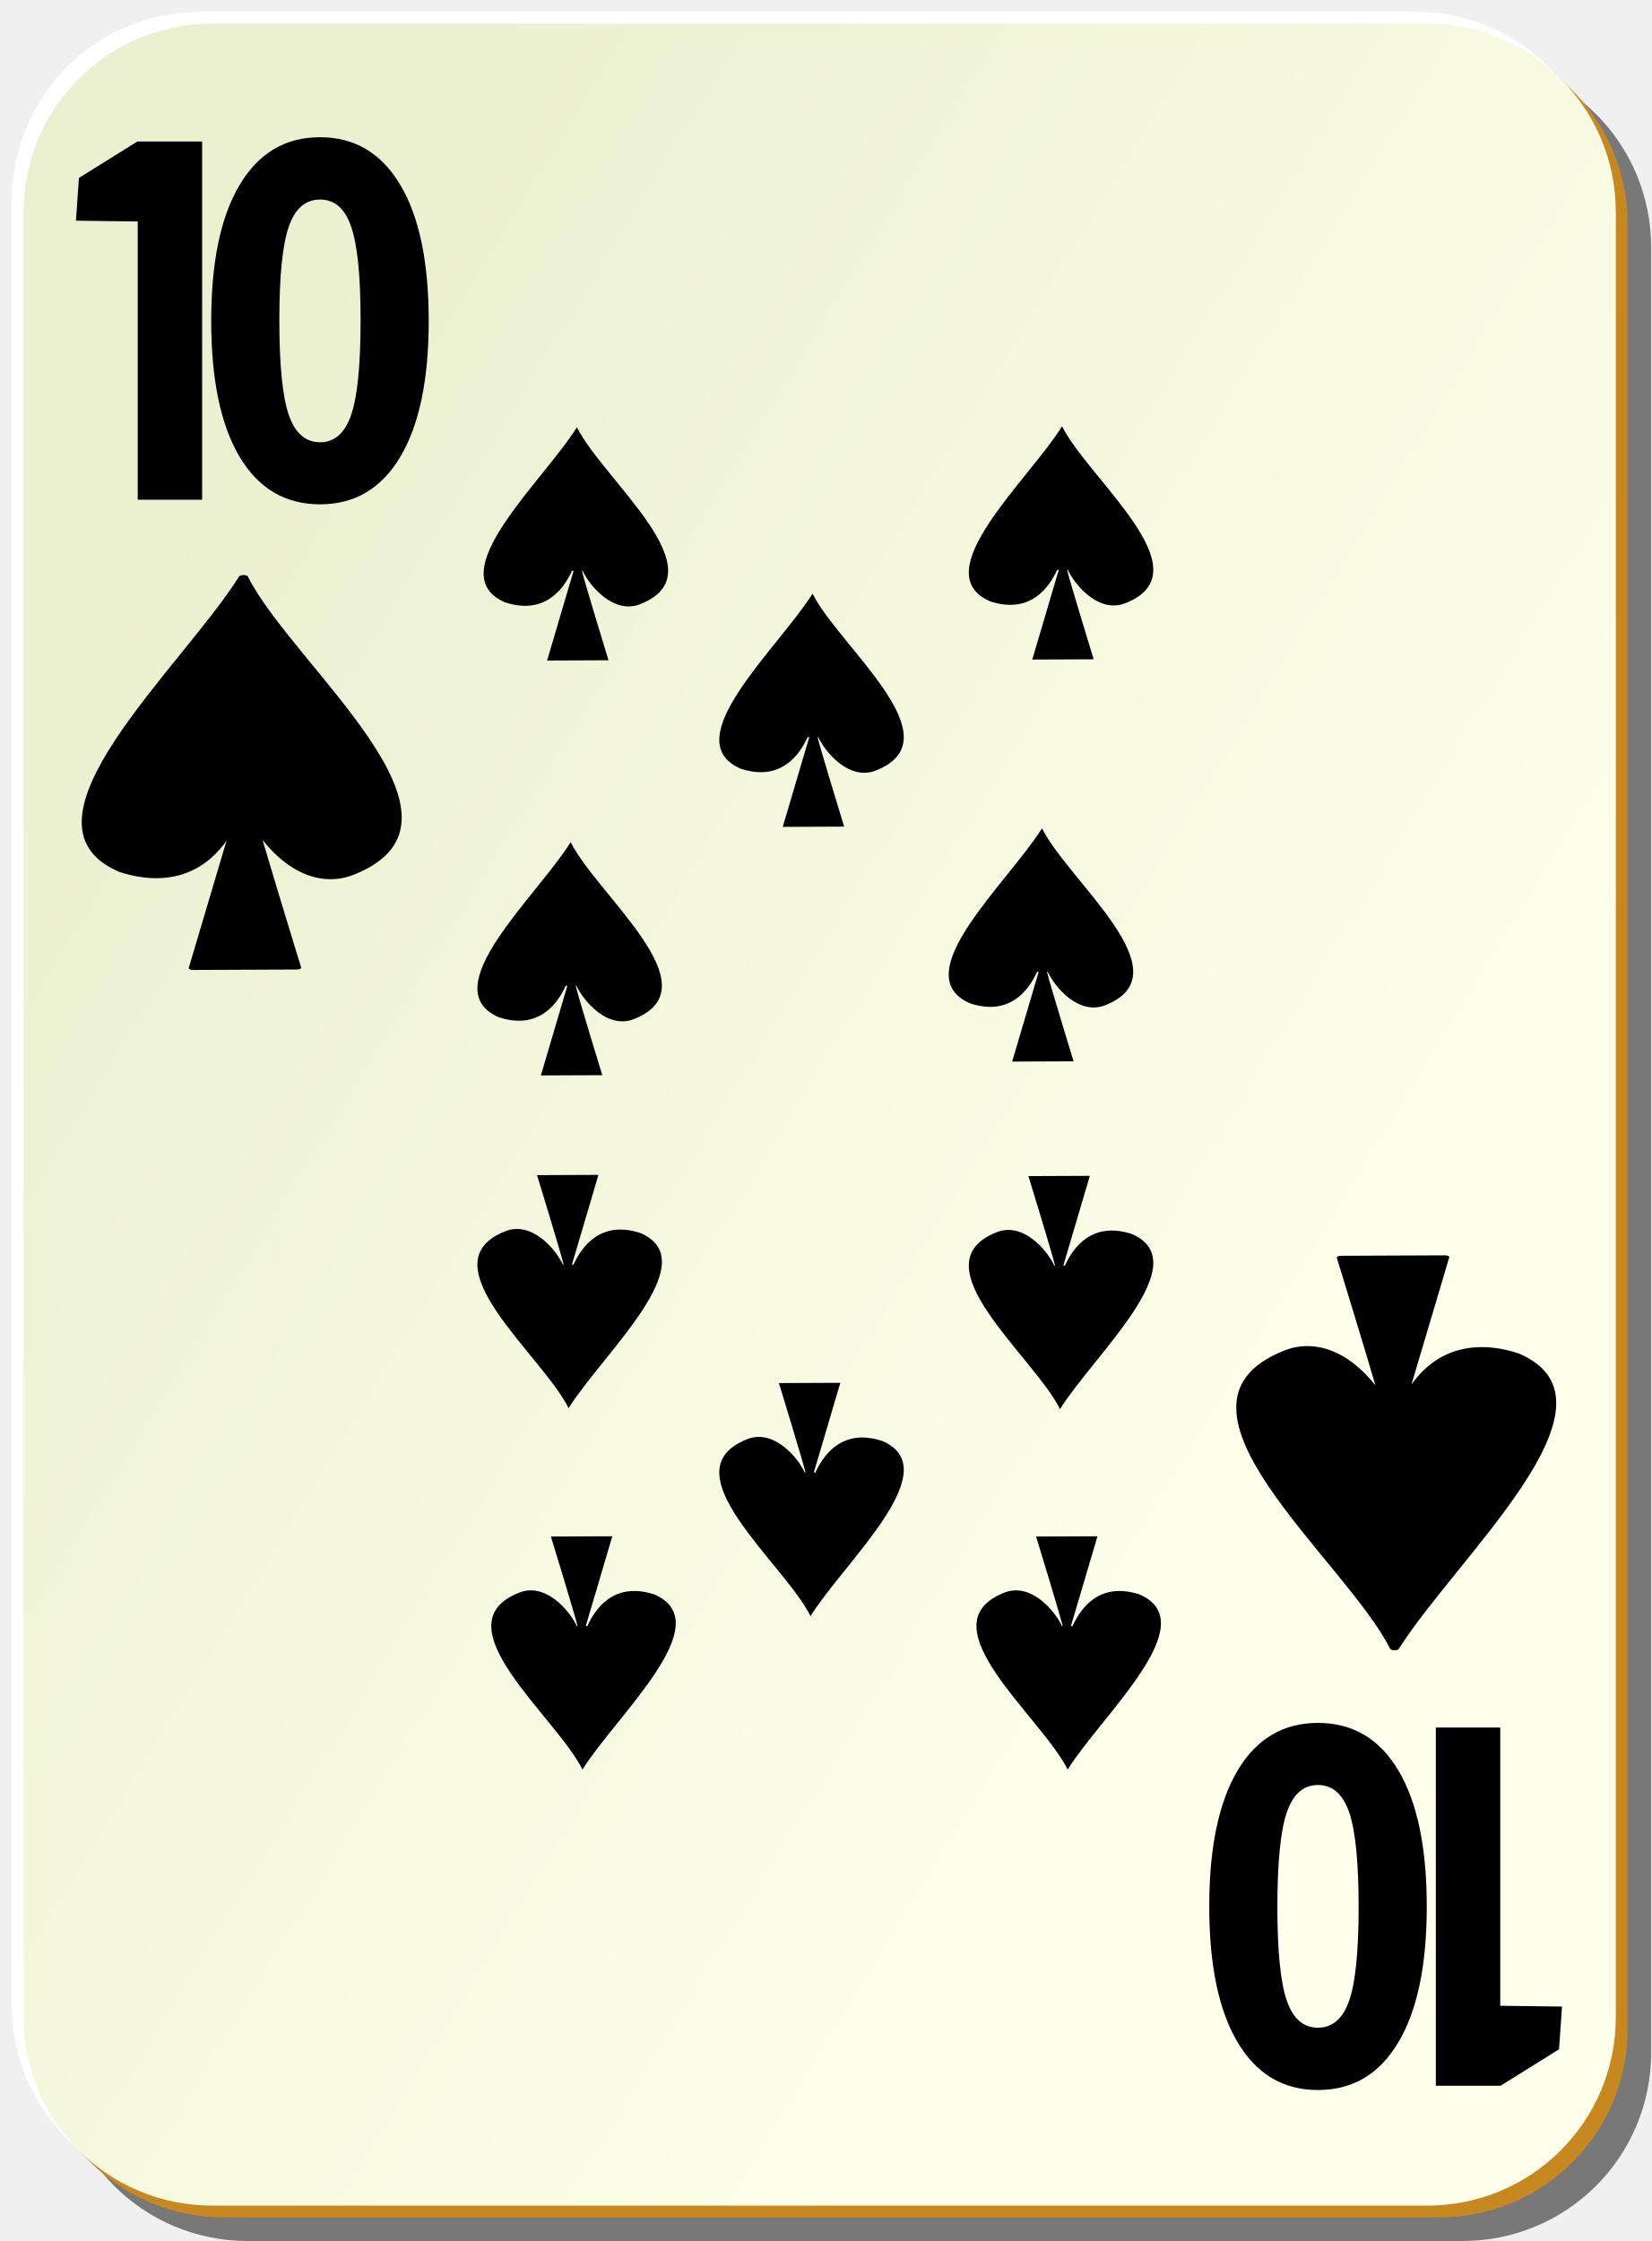
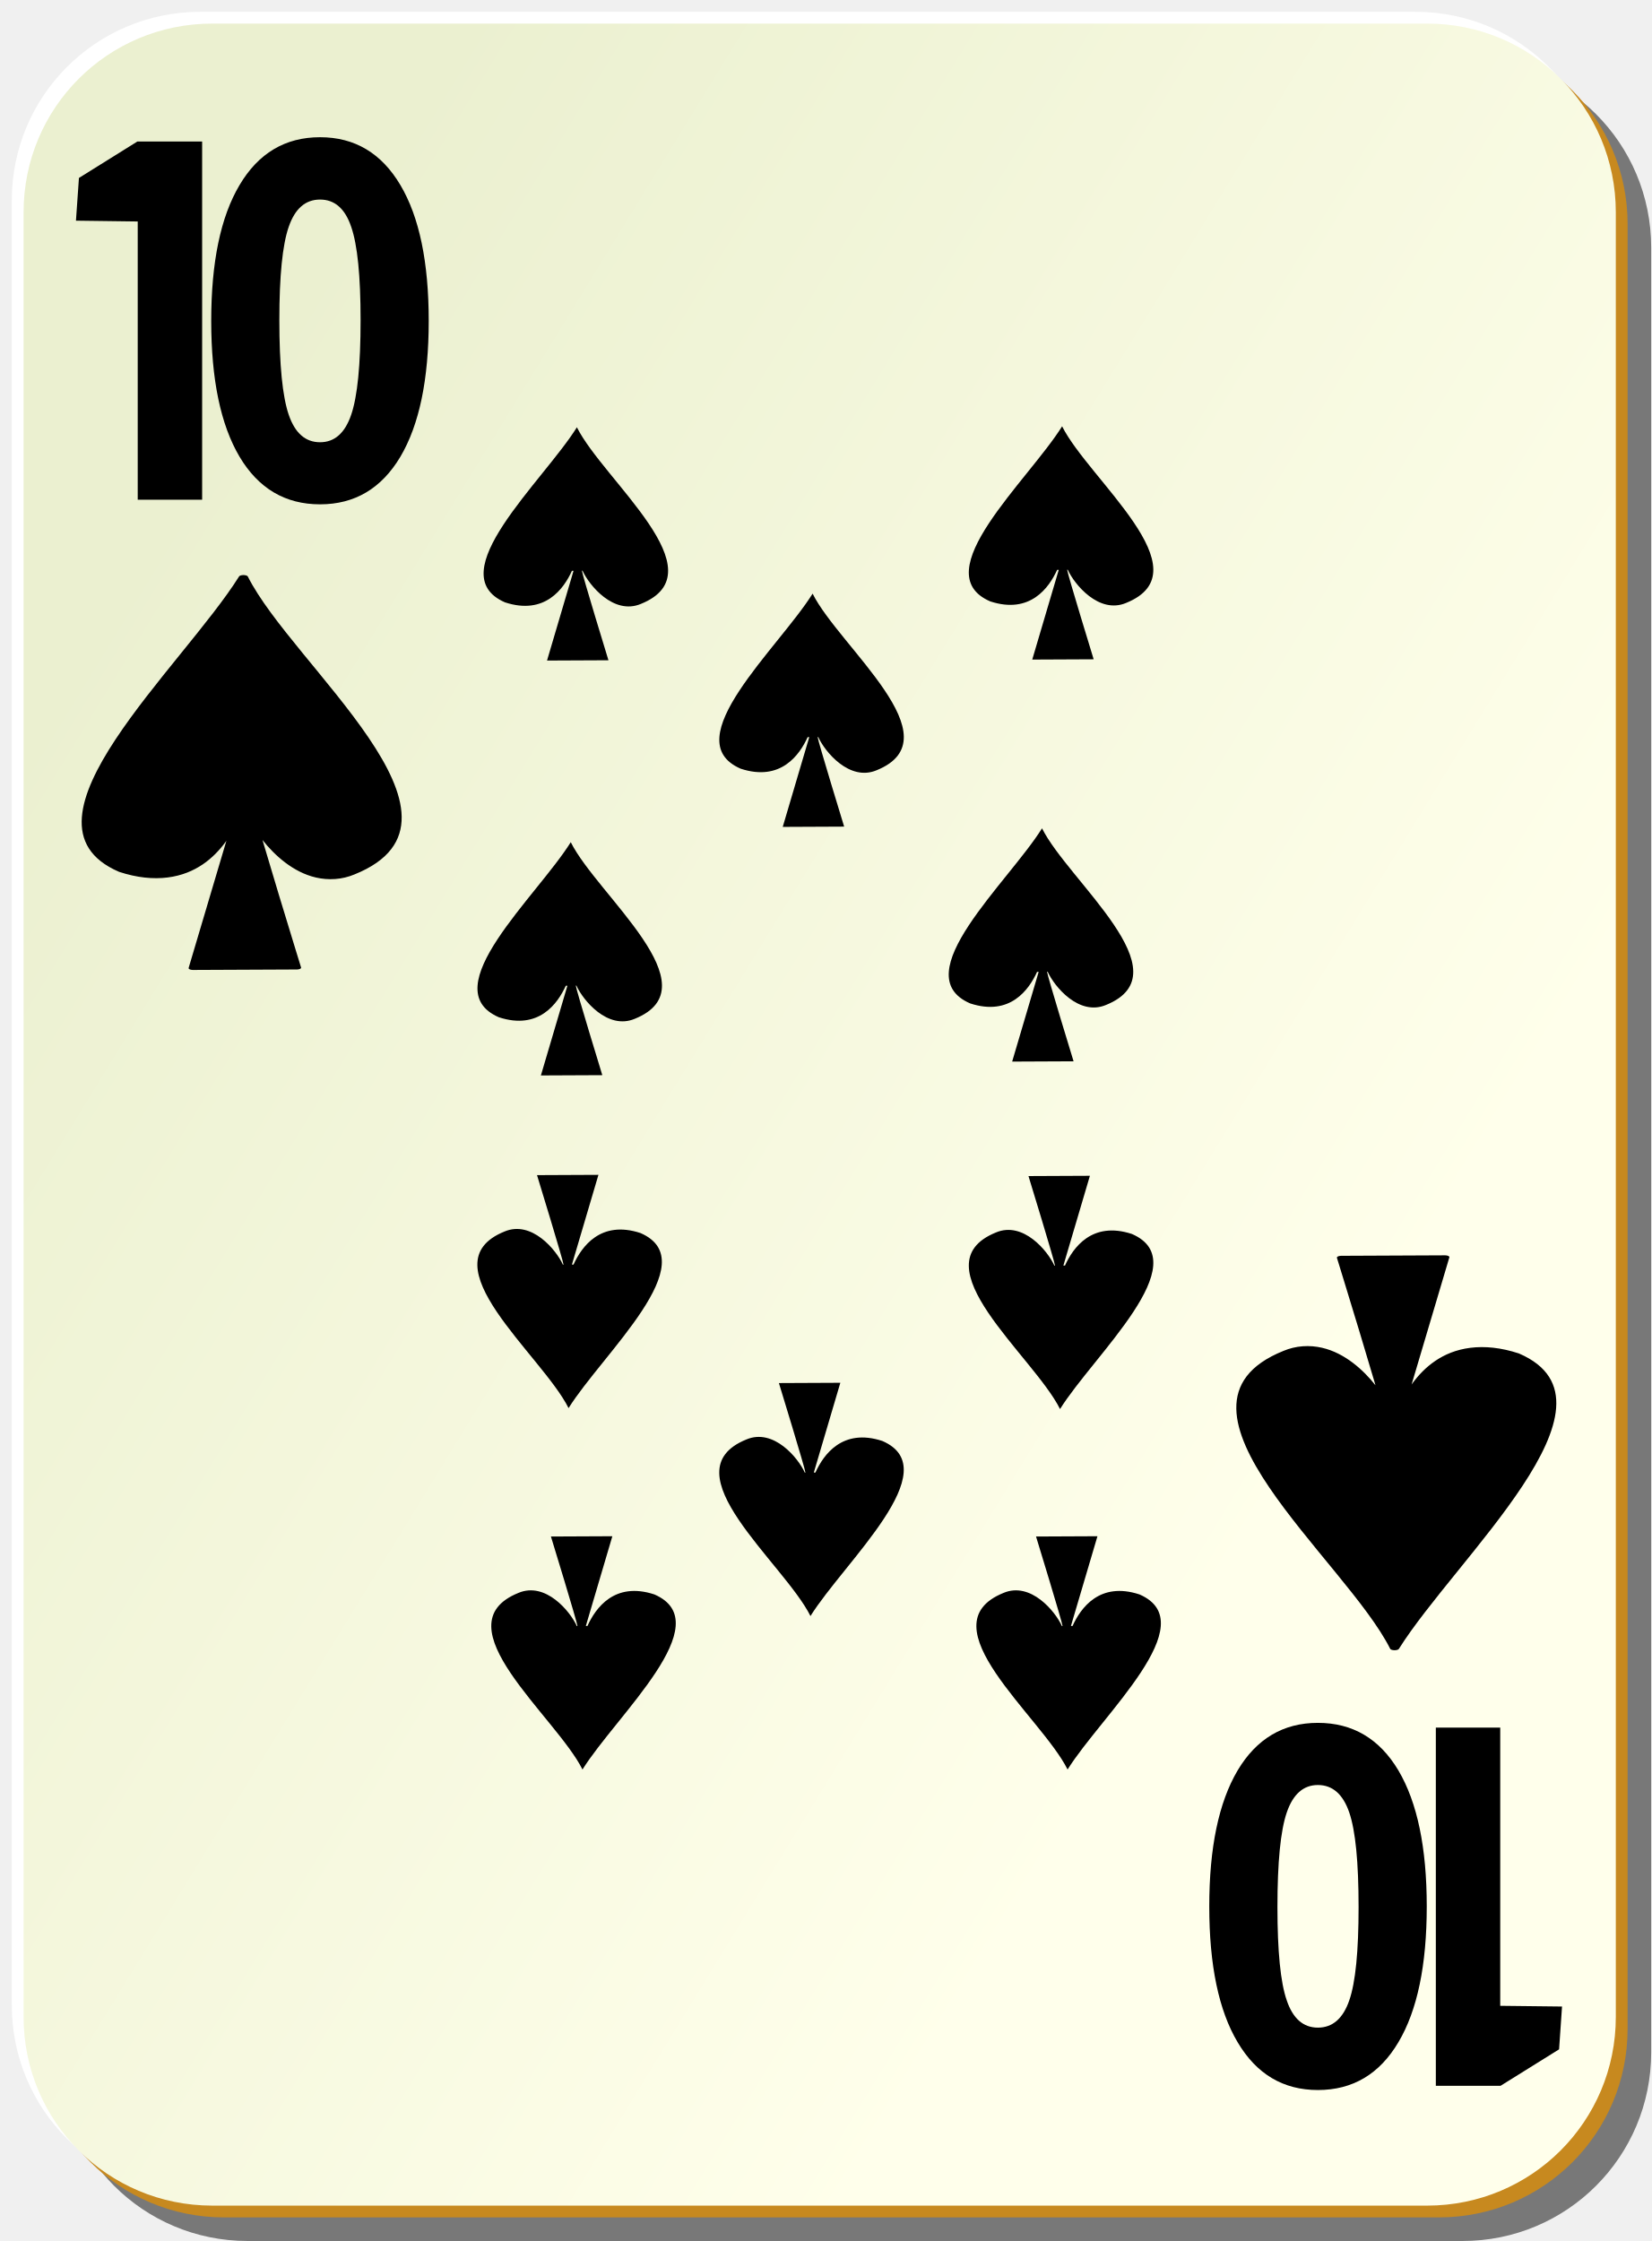
- <svg xmlns="http://www.w3.org/2000/svg" xmlns:xlink="http://www.w3.org/1999/xlink" height="190" id="svg2" version="1.0" width="140" x="0" y="0">
-   <defs id="defs3">
-     <linearGradient id="linearGradient3920">
-       <stop id="stop3922" offset="0" style="stop-color:#ffffff;stop-opacity:1;" />
-       <stop id="stop3924" offset="1" style="stop-color:#ffffff;stop-opacity:0;" />
+ <svg xmlns="http://www.w3.org/2000/svg" height="190" width="140" version="1.0" y="0" x="0">
+   <defs>
+     <linearGradient id="a" y2="128.7" gradientUnits="userSpaceOnUse" y1="63.1" gradientTransform="translate(0 -1)" x2="109" x1="2">
+       <stop stop-color="#ebf0d0" offset="0" />
+       <stop stop-color="#ffffeb" offset="1" />
    </linearGradient>
-     <linearGradient id="linearGradient2060">
-       <stop id="stop2062" offset="0" style="stop-color:#ebf0d0;stop-opacity:1;" />
-       <stop id="stop2064" offset="1" style="stop-color:#ffffeb;stop-opacity:1;" />
-     </linearGradient>
-     <linearGradient id="linearGradient1575">
-       <stop id="stop1576" offset="0" style="stop-color:#ffffff;stop-opacity:0.5;" />
-       <stop id="stop1577" offset="1" style="stop-color:#ffffff;stop-opacity:0;" />
-     </linearGradient>
-     <linearGradient gradientTransform="translate(0,-1)" gradientUnits="userSpaceOnUse" id="linearGradient4853" x1="2" x2="109" xlink:href="#linearGradient2060" y1="63.1" y2="128.695" />
-     <linearGradient gradientUnits="userSpaceOnUse" id="linearGradient3926" x1="233.887" x2="159.435" xlink:href="#linearGradient3920" y1="142.784" y2="209.561" />
-     <linearGradient gradientUnits="userSpaceOnUse" id="linearGradient1368" x1="233.887" x2="159.435" xlink:href="#linearGradient3920" y1="142.784" y2="209.561" />
-     <linearGradient gradientTransform="translate(0,-1)" gradientUnits="userSpaceOnUse" id="linearGradient1366" x1="2" x2="109" xlink:href="#linearGradient2060" y1="63.1" y2="128.695" />
-     <linearGradient id="linearGradient1360">
-       <stop id="stop1362" offset="0" style="stop-color:#ffffff;stop-opacity:0.5;" />
-       <stop id="stop1364" offset="1" style="stop-color:#ffffff;stop-opacity:0;" />
-     </linearGradient>
-     <linearGradient id="linearGradient1354">
-       <stop id="stop1356" offset="0" style="stop-color:#ebf0d0;stop-opacity:1;" />
-       <stop id="stop1358" offset="1" style="stop-color:#ffffeb;stop-opacity:1;" />
-     </linearGradient>
-     <linearGradient gradientTransform="translate(0,-1)" gradientUnits="userSpaceOnUse" id="linearGradient1398" x1="2" x2="109" xlink:href="#linearGradient2060" y1="63.1" y2="128.695" />
  </defs>
-   <g id="g5630">
-     <path d="M 21,5 L 124,5 C 132.864,5 140,12.136 140,21 L 140,174 C 140,182.864 132.864,190 124,190 L 21,190 C 12.136,190 5,182.864 5,174 L 5,21 C 5,12.136 12.136,5 21,5 z " id="rect2070" style="fill:#000000;fill-opacity:0.498;stroke:none;stroke-width:0.2;stroke-miterlimit:4;stroke-dashoffset:0;stroke-opacity:1" />
-     <path d="M 17,1 L 120,1 C 128.864,1 136,8.136 136,17 L 136,170 C 136,178.864 128.864,186 120,186 L 17,186 C 8.136,186 1,178.864 1,170 L 1,17 C 1,8.136 8.136,1 17,1 z " id="rect1300" style="fill:#ffffff;fill-opacity:1;stroke:none;stroke-width:0.2;stroke-miterlimit:4;stroke-dashoffset:0;stroke-opacity:1" />
-     <path d="M 19,3 L 122,3 C 130.864,3 138,10.136 138,19 L 138,172 C 138,180.864 130.864,188 122,188 L 19,188 C 10.136,188 3,180.864 3,172 L 3,19 C 3,10.136 10.136,3 19,3 z " id="path5624" style="fill:#c7891f;fill-opacity:1;stroke:none;stroke-width:0.2;stroke-miterlimit:4;stroke-dashoffset:0;stroke-opacity:1" />
-     <path d="M 18,2 L 121,2 C 129.864,2 137,9.136 137,18 L 137,171 C 137,179.864 129.864,187 121,187 L 18,187 C 9.136,187 2,179.864 2,171 L 2,18 C 2,9.136 9.136,2 18,2 z " id="rect1306" style="fill:url(#linearGradient4853);fill-opacity:1;stroke:none;stroke-width:0.2;stroke-miterlimit:4;stroke-dashoffset:0;stroke-opacity:1" />
+   <path fill-opacity=".498" d="m21 5h103c8.86 0 16 7.136 16 16v153c0 8.86-7.14 16-16 16h-103c-8.864 0-16-7.14-16-16v-153c0-8.864 7.136-16 16-16z" />
+   <g>
+     <path fill="#fff" d="m17 1h103c8.86 0 16 7.136 16 16v153c0 8.86-7.14 16-16 16h-103c-8.864 0-16-7.14-16-16v-153c0-8.864 7.136-16 16-16z" />
+     <path fill="#c7891f" d="m19 3h103c8.86 0 16 7.136 16 16v153c0 8.86-7.14 16-16 16h-103c-8.864 0-16-7.14-16-16v-153c0-8.864 7.136-16 16-16z" />
+     <path fill="url(#a)" d="m18 2h103c8.86 0 16 7.136 16 16v153c0 8.86-7.14 16-16 16h-103c-8.864 0-16-7.14-16-16v-153c0-8.864 7.136-16 16-16z" />
  </g>
-   <g id="g1600" transform="matrix(1.000012,0,0,0.400814,-239.5372,-11.05171)">
-     <path d="M 260.176,149.597 C 255.34,168.838 240.5,201.604 249.901,211.72 C 255.608,216.376 258.323,206.844 259.473,200.533 L 259.704,200.533 L 255.914,232.368 L 264.692,232.275 C 264.692,232.275 260.91,201.672 260.902,200.501 L 260.994,200.501 C 261.923,205.658 265.448,216.334 269.326,212.268 C 280.665,200.871 263.968,168.439 260.176,149.597 z " id="path1561" style="fill:#000000;fill-opacity:1;fill-rule:evenodd;stroke:#000000;stroke-width:0.759;stroke-linecap:butt;stroke-linejoin:round;stroke-miterlimit:4;stroke-opacity:1" />
+   <g transform="matrix(1 0 0 .40081 -239.54 -11.052)">
+     <path stroke-linejoin="round" d="m260.18 149.6c-4.84 19.24-19.68 52-10.28 62.12 5.71 4.66 8.42-4.88 9.57-11.19h.23l-3.79 31.84 8.78-.10s-3.78-30.6-3.79-31.77h.09c.93 5.16 4.46 15.83 8.34 11.77 11.34-11.4-5.36-43.83-9.15-62.67z" fill-rule="evenodd" stroke="#000" stroke-width=".759" />
  </g>
-   <path d="M 11.677,42.368 L 11.677,18.778 L 6.44,18.709 L 6.693,15.087 L 11.647,11.998 L 17.139,11.998 L 17.139,42.368 M 30.573,27.146 C 30.573,23.396 30.308,20.757 29.777,19.23 C 29.257,17.689 28.377,16.919 27.136,16.919 C 25.896,16.919 25.011,17.689 24.48,19.23 C 23.95,20.757 23.685,23.396 23.685,27.146 C 23.685,30.937 23.95,33.61 24.48,35.164 C 25.011,36.718 25.896,37.495 27.136,37.495 C 28.367,37.495 29.247,36.718 29.777,35.164 C 30.308,33.61 30.573,30.937 30.573,27.146 M 36.35,27.207 C 36.35,32.177 35.55,36.014 33.949,38.72 C 32.348,41.413 30.077,42.759 27.136,42.759 C 24.185,42.759 21.909,41.413 20.309,38.72 C 18.708,36.014 17.908,32.177 17.908,27.207 C 17.908,22.224 18.708,18.386 20.309,15.693 C 21.909,12.987 24.185,11.634 27.136,11.634 C 30.077,11.634 32.348,12.987 33.949,15.693 C 35.55,18.386 36.35,22.224 36.35,27.207" id="path1698" style="font-size:37.418;font-style:normal;font-variant:normal;font-weight:bold;font-stretch:normal;fill:#000000;fill-opacity:1;stroke:none;stroke-width:1px;stroke-linecap:butt;stroke-linejoin:miter;stroke-opacity:1;font-family:Bitstream Vera Sans;text-anchor:start;writing-mode:lr-tb" />
-   <g id="g4479" transform="matrix(-1.000012,0,0,-0.400814,378.4156,199.7204)">
-     <path d="M 260.176,149.597 C 255.34,168.838 240.5,201.604 249.901,211.72 C 255.608,216.376 258.323,206.844 259.473,200.533 L 259.704,200.533 L 255.914,232.368 L 264.692,232.275 C 264.692,232.275 260.91,201.672 260.902,200.501 L 260.994,200.501 C 261.923,205.658 265.448,216.334 269.326,212.268 C 280.665,200.871 263.968,168.439 260.176,149.597 z " id="path4481" style="fill:#000000;fill-opacity:1;fill-rule:evenodd;stroke:#000000;stroke-width:0.759;stroke-linecap:butt;stroke-linejoin:round;stroke-miterlimit:4;stroke-opacity:1" />
+   <path d="m11.677 42.368v-23.59l-5.237-.069.253-3.622 4.954-3.089h5.492v30.37m13.434-15.222c0-3.75-.265-6.389-.796-7.916-.520-1.541-1.4-2.311-2.641-2.311-1.24 0-2.125.770-2.656 2.311-.530 1.527-.795 4.166-.795 7.916 0 3.791.265 6.464.795 8.018.531 1.554 1.416 2.331 2.656 2.331 1.231 0 2.111-.777 2.641-2.331.531-1.554.796-4.227.796-8.018m5.777.061c0 4.97-0.8 8.807-2.401 11.513-1.601 2.693-3.872 4.039-6.813 4.039-2.951 0-5.227-1.346-6.827-4.039-1.601-2.706-2.401-6.543-2.401-11.513 0-4.983 0.8-8.821 2.401-11.514 1.6-2.706 3.876-4.059 6.827-4.059 2.941 0 5.212 1.353 6.813 4.059 1.601 2.693 2.401 6.531 2.401 11.514" />
+   <g transform="matrix(-1 0 0 -.40081 378.42 199.72)">
+     <path stroke-linejoin="round" d="m260.18 149.6c-4.84 19.24-19.68 52-10.28 62.12 5.71 4.66 8.42-4.88 9.57-11.19h.23l-3.79 31.84 8.78-.10s-3.78-30.6-3.79-31.77h.09c.93 5.16 4.46 15.83 8.34 11.77 11.34-11.4-5.36-43.83-9.15-62.67z" fill-rule="evenodd" stroke="#000" stroke-width=".759" />
  </g>
-   <path d="M 127.201,146.465 L 127.201,170.055 L 132.438,170.124 L 132.186,173.747 L 127.231,176.835 L 121.739,176.835 L 121.739,146.465 M 108.306,161.687 C 108.306,165.438 108.571,168.077 109.101,169.604 C 109.621,171.144 110.502,171.914 111.742,171.915 C 112.983,171.914 113.868,171.144 114.398,169.604 C 114.928,168.077 115.193,165.438 115.193,161.687 C 115.193,157.896 114.928,155.223 114.398,153.67 C 113.868,152.116 112.983,151.339 111.742,151.339 C 110.512,151.339 109.631,152.116 109.101,153.67 C 108.571,155.223 108.306,157.896 108.306,161.687 M 102.528,161.627 C 102.528,156.657 103.329,152.819 104.929,150.113 C 106.53,147.42 108.801,146.074 111.742,146.074 C 114.693,146.074 116.969,147.42 118.57,150.113 C 120.17,152.819 120.971,156.657 120.971,161.627 C 120.971,166.61 120.17,170.448 118.57,173.14 C 116.969,175.846 114.693,177.199 111.742,177.199 C 108.801,177.199 106.53,175.846 104.929,173.14 C 103.329,170.448 102.528,166.61 102.528,161.627" id="path4483" style="font-size:37.418;font-style:normal;font-variant:normal;font-weight:bold;font-stretch:normal;fill:#000000;fill-opacity:1;stroke:none;stroke-width:1px;stroke-linecap:butt;stroke-linejoin:miter;stroke-opacity:1;font-family:Bitstream Vera Sans;text-anchor:start;writing-mode:lr-tb" />
-   <g id="g1720" style="stroke-opacity:1;stroke:none" transform="matrix(0.593136,0,0,0.238935,-105.4057,0.481054)">
-     <path d="M 260.176,149.597 C 255.34,168.838 240.5,201.604 249.901,211.72 C 255.608,216.376 258.323,206.844 259.473,200.533 L 259.704,200.533 L 255.914,232.368 L 264.692,232.275 C 264.692,232.275 260.91,201.672 260.902,200.501 L 260.994,200.501 C 261.923,205.658 265.448,216.334 269.326,212.268 C 280.665,200.871 263.968,168.439 260.176,149.597 z " id="path1722" style="fill:#000000;fill-opacity:1;fill-rule:evenodd;stroke-width:0.759;stroke-linecap:butt;stroke-linejoin:round;stroke-miterlimit:4" />
+   <path d="m127.2 146.47v23.59l5.24.06-.25 3.63-4.96 3.09h-5.49v-30.37m-13.43 15.22c0 3.75.26 6.39.79 7.91.52 1.54 1.4 2.31 2.64 2.31s2.13-.77 2.66-2.31c.53-1.52.79-4.16.79-7.91 0-3.79-.26-6.47-.79-8.02s-1.42-2.33-2.66-2.33c-1.23 0-2.11.78-2.64 2.33s-.79 4.23-.79 8.02m-5.78-.06c0-4.97.80-8.81 2.4-11.52 1.6-2.69 3.87-4.04 6.81-4.04 2.95 0 5.23 1.35 6.83 4.04 1.6 2.71 2.4 6.55 2.4 11.52 0 4.98-.80 8.82-2.4 11.51-1.6 2.71-3.88 4.06-6.83 4.06-2.94 0-5.21-1.35-6.81-4.06-1.6-2.69-2.4-6.53-2.4-11.51" />
+   <g transform="matrix(.59314 0 0 .23894 -105.41 .48105)">
+     <path stroke-linejoin="round" d="m260.18 149.6c-4.84 19.24-19.68 52-10.28 62.12 5.71 4.66 8.42-4.88 9.57-11.19h.23l-3.79 31.84 8.78-.10s-3.78-30.6-3.79-31.77h.09c.93 5.16 4.46 15.83 8.34 11.77 11.34-11.4-5.36-43.83-9.15-62.67z" fill-rule="evenodd" stroke-width=".759" />
  </g>
-   <g id="g1729" style="stroke-opacity:1;stroke:none" transform="matrix(0.593136,0,0,0.238935,-85.42532,14.58485)">
-     <path d="M 260.176,149.597 C 255.34,168.838 240.5,201.604 249.901,211.72 C 255.608,216.376 258.323,206.844 259.473,200.533 L 259.704,200.533 L 255.914,232.368 L 264.692,232.275 C 264.692,232.275 260.91,201.672 260.902,200.501 L 260.994,200.501 C 261.923,205.658 265.448,216.334 269.326,212.268 C 280.665,200.871 263.968,168.439 260.176,149.597 z " id="path1731" style="fill:#000000;fill-opacity:1;fill-rule:evenodd;stroke-width:0.759;stroke-linecap:butt;stroke-linejoin:round;stroke-miterlimit:4" />
+   <g transform="matrix(.59314 0 0 .23894 -85.425 14.585)">
+     <path stroke-linejoin="round" d="m260.18 149.6c-4.84 19.24-19.68 52-10.28 62.12 5.71 4.66 8.42-4.88 9.57-11.19h.23l-3.79 31.84 8.78-.10s-3.78-30.6-3.79-31.77h.09c.93 5.16 4.46 15.83 8.34 11.77 11.34-11.4-5.36-43.83-9.15-62.67z" fill-rule="evenodd" stroke-width=".759" />
  </g>
-   <g id="g1733" style="stroke-opacity:1;stroke:none" transform="matrix(0.593136,0,0,0.238935,-64.26963,0.39884)">
-     <path d="M 260.176,149.597 C 255.34,168.838 240.5,201.604 249.901,211.72 C 255.608,216.376 258.323,206.844 259.473,200.533 L 259.704,200.533 L 255.914,232.368 L 264.692,232.275 C 264.692,232.275 260.91,201.672 260.902,200.501 L 260.994,200.501 C 261.923,205.658 265.448,216.334 269.326,212.268 C 280.665,200.871 263.968,168.439 260.176,149.597 z " id="path1735" style="fill:#000000;fill-opacity:1;fill-rule:evenodd;stroke-width:0.759;stroke-linecap:butt;stroke-linejoin:round;stroke-miterlimit:4" />
+   <g transform="matrix(.59314 0 0 .23894 -64.27 .39884)">
+     <path stroke-linejoin="round" d="m260.18 149.6c-4.84 19.24-19.68 52-10.28 62.12 5.71 4.66 8.42-4.88 9.57-11.19h.23l-3.79 31.84 8.78-.10s-3.78-30.6-3.79-31.77h.09c.93 5.16 4.46 15.83 8.34 11.77 11.34-11.4-5.36-43.83-9.15-62.67z" fill-rule="evenodd" stroke-width=".759" />
  </g>
-   <g id="g1737" style="stroke-opacity:1;stroke:none" transform="matrix(0.593136,0,0,0.238935,-105.9338,35.65834)">
-     <path d="M 260.176,149.597 C 255.34,168.838 240.5,201.604 249.901,211.72 C 255.608,216.376 258.323,206.844 259.473,200.533 L 259.704,200.533 L 255.914,232.368 L 264.692,232.275 C 264.692,232.275 260.91,201.672 260.902,200.501 L 260.994,200.501 C 261.923,205.658 265.448,216.334 269.326,212.268 C 280.665,200.871 263.968,168.439 260.176,149.597 z " id="path1739" style="fill:#000000;fill-opacity:1;fill-rule:evenodd;stroke-width:0.759;stroke-linecap:butt;stroke-linejoin:round;stroke-miterlimit:4" />
+   <g transform="matrix(.59314 0 0 .23894 -105.93 35.658)">
+     <path stroke-linejoin="round" d="m260.18 149.6c-4.84 19.24-19.68 52-10.28 62.12 5.71 4.66 8.42-4.88 9.57-11.19h.23l-3.79 31.84 8.78-.10s-3.78-30.6-3.79-31.77h.09c.93 5.16 4.46 15.83 8.34 11.77 11.34-11.4-5.36-43.83-9.15-62.67z" fill-rule="evenodd" stroke-width=".759" />
  </g>
-   <g id="g1741" style="stroke-opacity:1;stroke:none" transform="matrix(0.593136,0,0,0.238935,-65.97313,34.48302)">
-     <path d="M 260.176,149.597 C 255.34,168.838 240.5,201.604 249.901,211.72 C 255.608,216.376 258.323,206.844 259.473,200.533 L 259.704,200.533 L 255.914,232.368 L 264.692,232.275 C 264.692,232.275 260.91,201.672 260.902,200.501 L 260.994,200.501 C 261.923,205.658 265.448,216.334 269.326,212.268 C 280.665,200.871 263.968,168.439 260.176,149.597 z " id="path1743" style="fill:#000000;fill-opacity:1;fill-rule:evenodd;stroke-width:0.759;stroke-linecap:butt;stroke-linejoin:round;stroke-miterlimit:4" />
+   <g transform="matrix(.59314 0 0 .23894 -65.973 34.483)">
+     <path stroke-linejoin="round" d="m260.18 149.6c-4.84 19.24-19.68 52-10.28 62.12 5.71 4.66 8.42-4.88 9.57-11.19h.23l-3.79 31.84 8.78-.10s-3.78-30.6-3.79-31.77h.09c.93 5.16 4.46 15.83 8.34 11.77 11.34-11.4-5.36-43.83-9.15-62.67z" fill-rule="evenodd" stroke-width=".759" />
  </g>
-   <g id="g1745" style="stroke-opacity:1;stroke:none" transform="matrix(-0.593136,0,0,-0.238935,202.5319,155.1307)">
-     <path d="M 260.176,149.597 C 255.34,168.838 240.5,201.604 249.901,211.72 C 255.608,216.376 258.323,206.844 259.473,200.533 L 259.704,200.533 L 255.914,232.368 L 264.692,232.275 C 264.692,232.275 260.91,201.672 260.902,200.501 L 260.994,200.501 C 261.923,205.658 265.448,216.334 269.326,212.268 C 280.665,200.871 263.968,168.439 260.176,149.597 z " id="path1747" style="fill:#000000;fill-opacity:1;fill-rule:evenodd;stroke-width:0.759;stroke-linecap:butt;stroke-linejoin:round;stroke-miterlimit:4" />
+   <g transform="matrix(-.59314 0 0 -.23894 202.53 155.13)">
+     <path stroke-linejoin="round" d="m260.18 149.6c-4.84 19.24-19.68 52-10.28 62.12 5.71 4.66 8.42-4.88 9.57-11.19h.23l-3.79 31.84 8.78-.10s-3.78-30.6-3.79-31.77h.09c.93 5.16 4.46 15.83 8.34 11.77 11.34-11.4-5.36-43.83-9.15-62.67z" fill-rule="evenodd" stroke-width=".759" />
  </g>
-   <g id="g1749" style="stroke-opacity:1;stroke:none" transform="matrix(-0.593136,0,0,-0.238935,244.1962,155.2129)">
-     <path d="M 260.176,149.597 C 255.34,168.838 240.5,201.604 249.901,211.72 C 255.608,216.376 258.323,206.844 259.473,200.533 L 259.704,200.533 L 255.914,232.368 L 264.692,232.275 C 264.692,232.275 260.91,201.672 260.902,200.501 L 260.994,200.501 C 261.923,205.658 265.448,216.334 269.326,212.268 C 280.665,200.871 263.968,168.439 260.176,149.597 z " id="path1751" style="fill:#000000;fill-opacity:1;fill-rule:evenodd;stroke-width:0.759;stroke-linecap:butt;stroke-linejoin:round;stroke-miterlimit:4" />
+   <g transform="matrix(-.59314 0 0 -.23894 244.2 155.21)">
+     <path stroke-linejoin="round" d="m260.18 149.6c-4.84 19.24-19.68 52-10.28 62.12 5.71 4.66 8.42-4.88 9.57-11.19h.23l-3.79 31.84 8.78-.10s-3.78-30.6-3.79-31.77h.09c.93 5.16 4.46 15.83 8.34 11.77 11.34-11.4-5.36-43.83-9.15-62.67z" fill-rule="evenodd" stroke-width=".759" />
  </g>
-   <g id="g1753" style="stroke-opacity:1;stroke:none" transform="matrix(-0.593136,0,0,-0.238935,223.0405,172.7605)">
-     <path d="M 260.176,149.597 C 255.34,168.838 240.5,201.604 249.901,211.72 C 255.608,216.376 258.323,206.844 259.473,200.533 L 259.704,200.533 L 255.914,232.368 L 264.692,232.275 C 264.692,232.275 260.91,201.672 260.902,200.501 L 260.994,200.501 C 261.923,205.658 265.448,216.334 269.326,212.268 C 280.665,200.871 263.968,168.439 260.176,149.597 z " id="path1755" style="fill:#000000;fill-opacity:1;fill-rule:evenodd;stroke-width:0.759;stroke-linecap:butt;stroke-linejoin:round;stroke-miterlimit:4" />
+   <g transform="matrix(-.59314 0 0 -.23894 223.04 172.76)">
+     <path stroke-linejoin="round" d="m260.18 149.6c-4.84 19.24-19.68 52-10.28 62.12 5.71 4.66 8.42-4.88 9.57-11.19h.23l-3.79 31.84 8.78-.10s-3.78-30.6-3.79-31.77h.09c.93 5.16 4.46 15.83 8.34 11.77 11.34-11.4-5.36-43.83-9.15-62.67z" fill-rule="evenodd" stroke-width=".759" />
  </g>
-   <g id="g1757" style="stroke-opacity:1;stroke:none" transform="matrix(-0.593136,0,0,-0.238935,244.8433,185.7711)">
-     <path d="M 260.176,149.597 C 255.34,168.838 240.5,201.604 249.901,211.72 C 255.608,216.376 258.323,206.844 259.473,200.533 L 259.704,200.533 L 255.914,232.368 L 264.692,232.275 C 264.692,232.275 260.91,201.672 260.902,200.501 L 260.994,200.501 C 261.923,205.658 265.448,216.334 269.326,212.268 C 280.665,200.871 263.968,168.439 260.176,149.597 z " id="path1759" style="fill:#000000;fill-opacity:1;fill-rule:evenodd;stroke-width:0.759;stroke-linecap:butt;stroke-linejoin:round;stroke-miterlimit:4" />
+   <g transform="matrix(-.59314 0 0 -.23894 244.84 185.77)">
+     <path stroke-linejoin="round" d="m260.18 149.6c-4.84 19.24-19.68 52-10.28 62.12 5.71 4.66 8.42-4.88 9.57-11.19h.23l-3.79 31.84 8.78-.10s-3.78-30.6-3.79-31.77h.09c.93 5.16 4.46 15.83 8.34 11.77 11.34-11.4-5.36-43.83-9.15-62.67z" fill-rule="evenodd" stroke-width=".759" />
  </g>
-   <g id="g1761" style="stroke-opacity:1;stroke:none" transform="matrix(-0.593136,0,0,-0.238935,203.7073,185.7711)">
-     <path d="M 260.176,149.597 C 255.34,168.838 240.5,201.604 249.901,211.72 C 255.608,216.376 258.323,206.844 259.473,200.533 L 259.704,200.533 L 255.914,232.368 L 264.692,232.275 C 264.692,232.275 260.91,201.672 260.902,200.501 L 260.994,200.501 C 261.923,205.658 265.448,216.334 269.326,212.268 C 280.665,200.871 263.968,168.439 260.176,149.597 z " id="path1763" style="fill:#000000;fill-opacity:1;fill-rule:evenodd;stroke-width:0.759;stroke-linecap:butt;stroke-linejoin:round;stroke-miterlimit:4" />
+   <g transform="matrix(-.59314 0 0 -.23894 203.71 185.77)">
+     <path stroke-linejoin="round" d="m260.18 149.6c-4.84 19.24-19.68 52-10.28 62.12 5.71 4.66 8.42-4.88 9.57-11.19h.23l-3.79 31.84 8.78-.10s-3.78-30.6-3.79-31.77h.09c.93 5.16 4.46 15.83 8.34 11.77 11.34-11.4-5.36-43.83-9.15-62.67z" fill-rule="evenodd" stroke-width=".759" />
  </g>
</svg>
